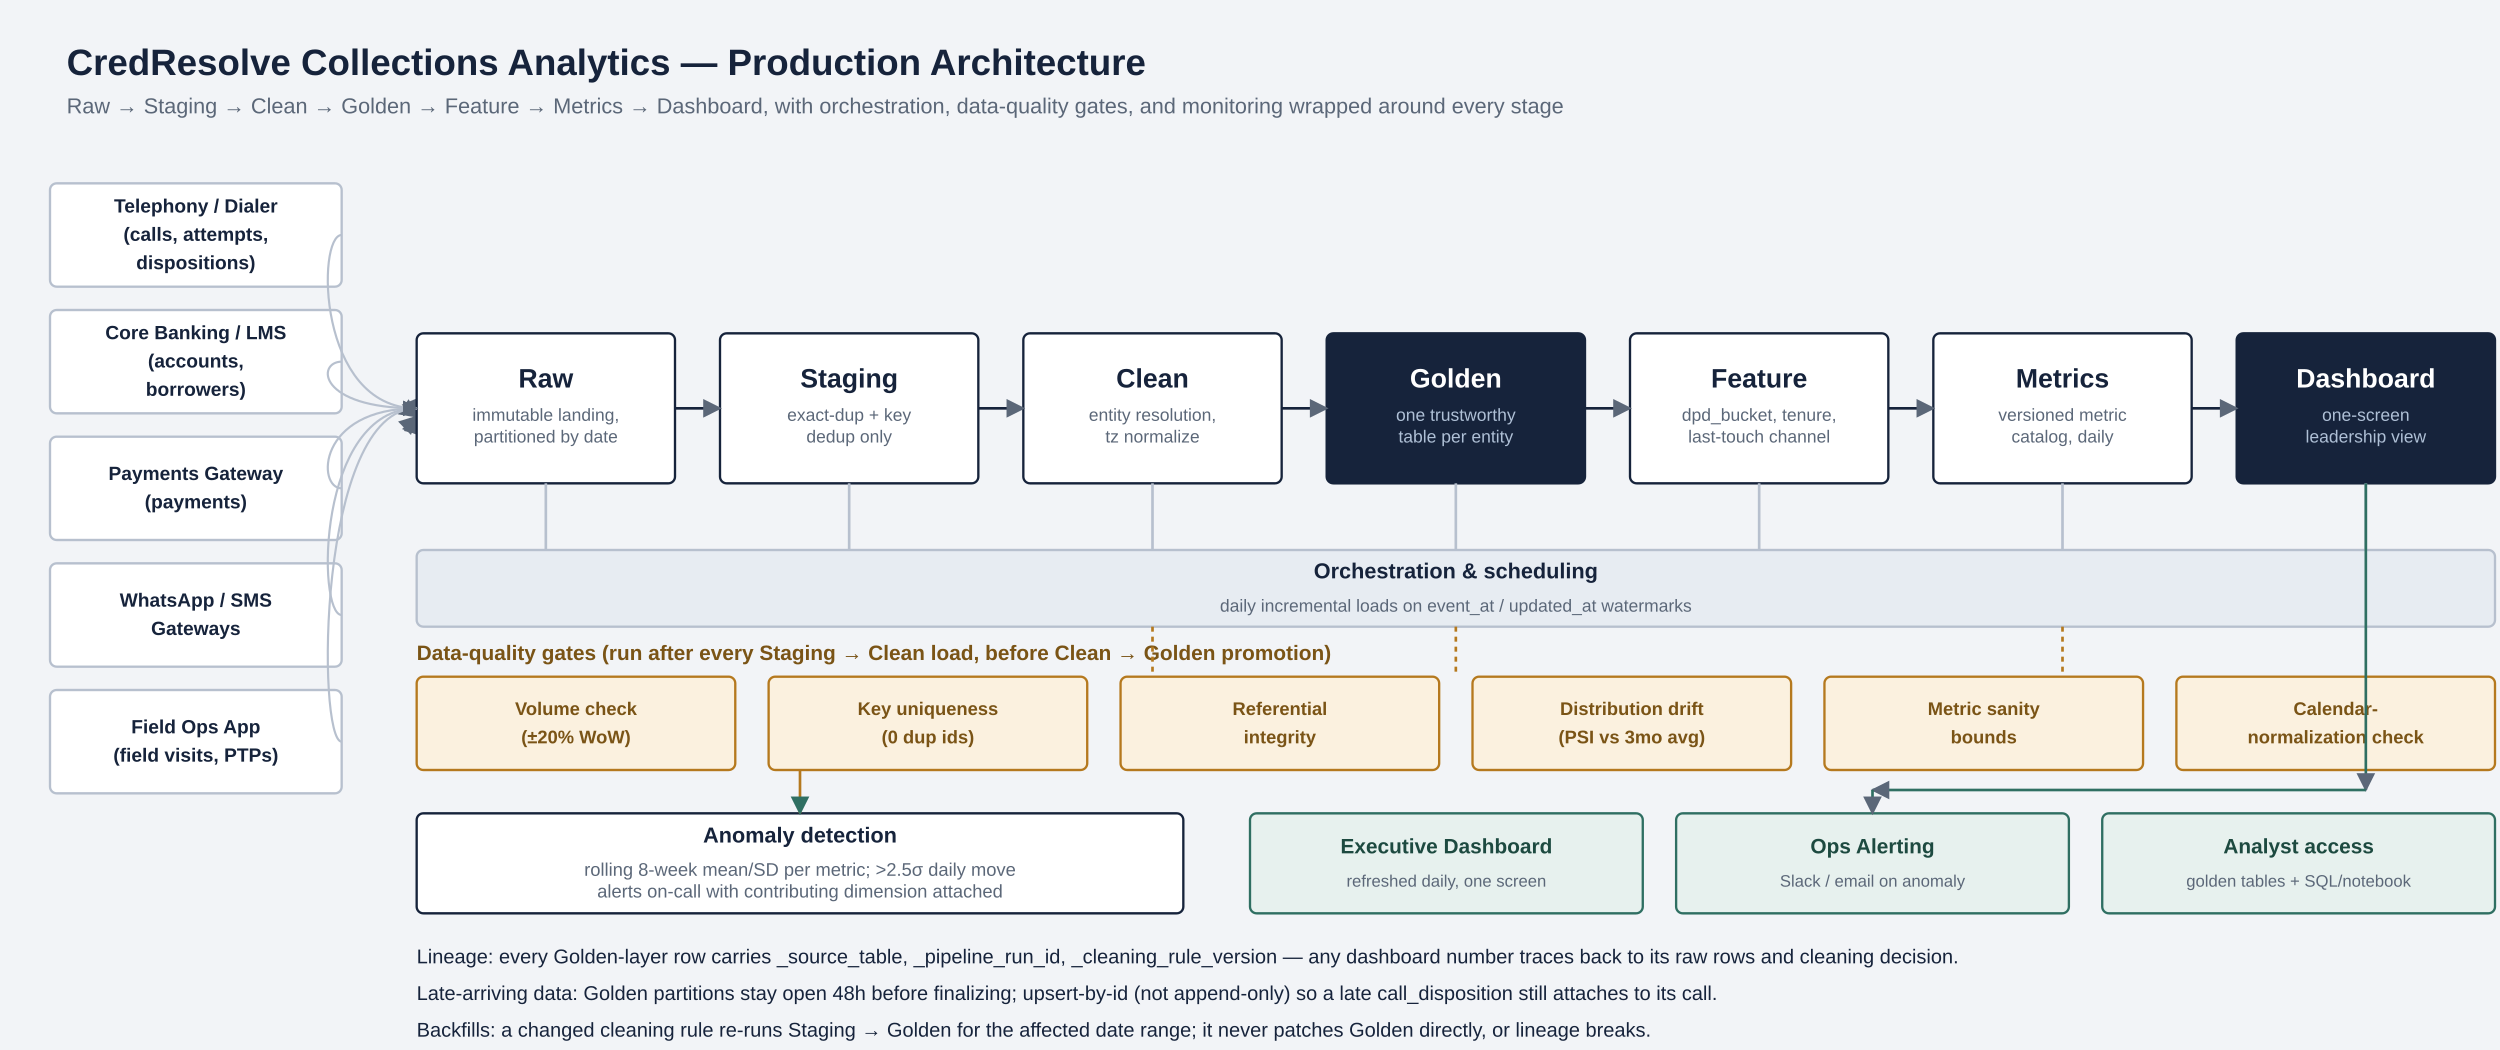
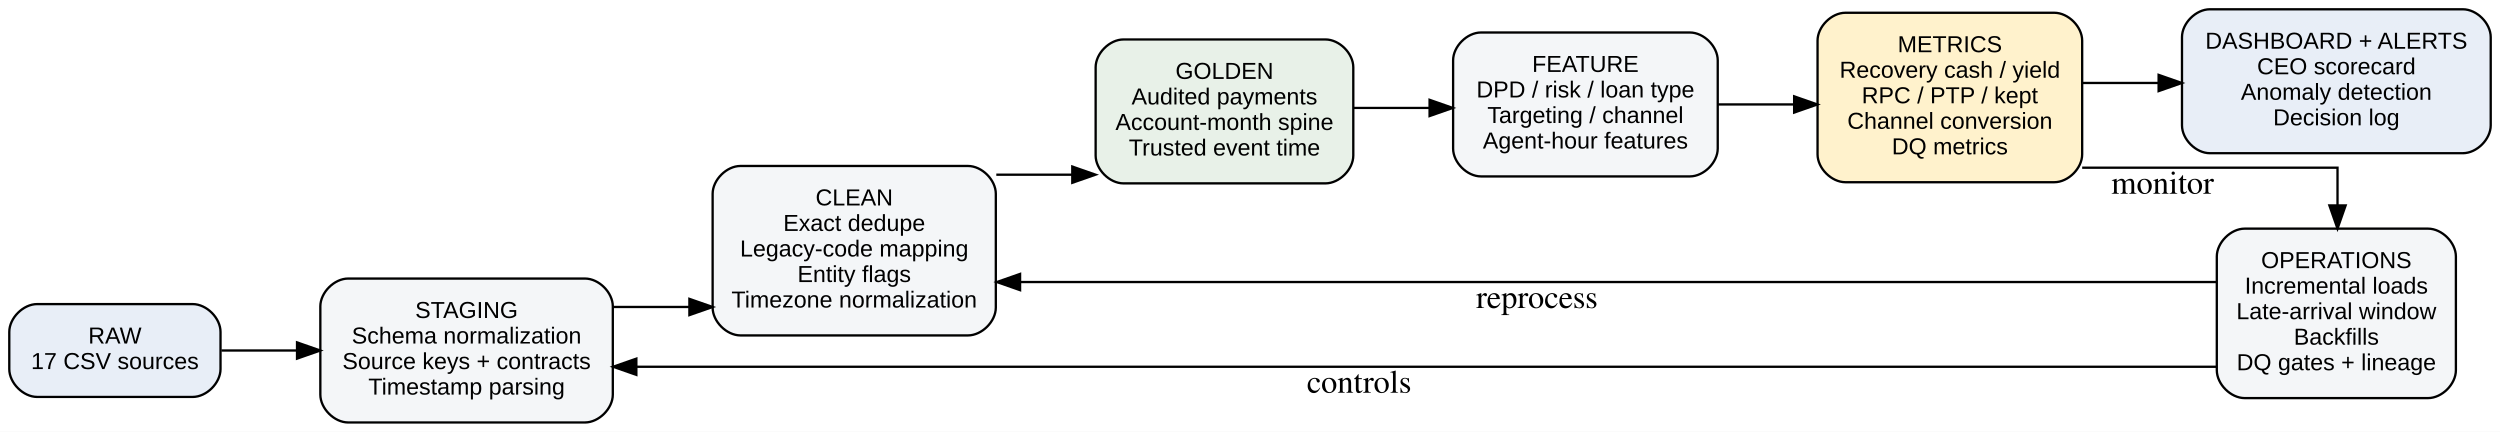
- <svg xmlns="http://www.w3.org/2000/svg" viewBox="0 0 1500 630" font-family="IBM Plex Sans, Arial, sans-serif">
-   <defs>
-     <marker id="arrow" viewBox="0 0 10 10" refX="9" refY="5" markerWidth="7" markerHeight="7" orient="auto-start-reverse">
-       <path d="M0,0 L10,5 L0,10 z" fill="#5B6778" />
-     </marker>
-     <marker id="arrowTeal" viewBox="0 0 10 10" refX="9" refY="5" markerWidth="7" markerHeight="7" orient="auto-start-reverse">
-       <path d="M0,0 L10,5 L0,10 z" fill="#2F6F62" />
-     </marker>
-   </defs>
-   <rect width="1500" height="630" fill="#F2F4F7" />
-   <text x="40" y="45" font-size="22" font-weight="600" fill="#16233B">CredResolve Collections Analytics — Production Architecture</text>
-   <text x="40" y="68" font-size="13" fill="#5B6778">Raw → Staging → Clean → Golden → Feature → Metrics → Dashboard, with orchestration, data-quality gates, and monitoring wrapped around every stage</text>
-   <rect x="30" y="110" width="175" height="62" rx="4" fill="#FFFFFF" stroke="#B7C0CE" stroke-width="1.4" />
-   <text x="117.5" y="127.5" font-size="11.5" font-weight="600" fill="#16233B" text-anchor="middle">Telephony / Dialer</text>
-   <text x="117.5" y="144.5" font-size="11.5" font-weight="600" fill="#16233B" text-anchor="middle">(calls, attempts,</text>
-   <text x="117.5" y="161.5" font-size="11.5" font-weight="600" fill="#16233B" text-anchor="middle">dispositions)</text>
-   <line x1="205" y1="141.0" x2="250" y2="250" stroke="141.0" stroke-width="1.6" marker-end="url(#arrow)" />
-   <rect x="30" y="186" width="175" height="62" rx="4" fill="#FFFFFF" stroke="#B7C0CE" stroke-width="1.4" />
-   <text x="117.5" y="203.5" font-size="11.5" font-weight="600" fill="#16233B" text-anchor="middle">Core Banking / LMS</text>
-   <text x="117.5" y="220.5" font-size="11.5" font-weight="600" fill="#16233B" text-anchor="middle">(accounts,</text>
-   <text x="117.5" y="237.5" font-size="11.5" font-weight="600" fill="#16233B" text-anchor="middle">borrowers)</text>
-   <line x1="205" y1="217.0" x2="250" y2="250" stroke="217.0" stroke-width="1.6" marker-end="url(#arrow)" />
-   <rect x="30" y="262" width="175" height="62" rx="4" fill="#FFFFFF" stroke="#B7C0CE" stroke-width="1.4" />
-   <text x="117.5" y="288.0" font-size="11.5" font-weight="600" fill="#16233B" text-anchor="middle">Payments Gateway</text>
-   <text x="117.5" y="305.0" font-size="11.5" font-weight="600" fill="#16233B" text-anchor="middle">(payments)</text>
-   <line x1="205" y1="293.0" x2="250" y2="250" stroke="293.0" stroke-width="1.6" marker-end="url(#arrow)" />
-   <rect x="30" y="338" width="175" height="62" rx="4" fill="#FFFFFF" stroke="#B7C0CE" stroke-width="1.4" />
-   <text x="117.5" y="364.0" font-size="11.5" font-weight="600" fill="#16233B" text-anchor="middle">WhatsApp / SMS</text>
-   <text x="117.5" y="381.0" font-size="11.5" font-weight="600" fill="#16233B" text-anchor="middle">Gateways</text>
-   <line x1="205" y1="369.0" x2="250" y2="250" stroke="369.0" stroke-width="1.6" marker-end="url(#arrow)" />
-   <rect x="30" y="414" width="175" height="62" rx="4" fill="#FFFFFF" stroke="#B7C0CE" stroke-width="1.4" />
-   <text x="117.5" y="440.0" font-size="11.5" font-weight="600" fill="#16233B" text-anchor="middle">Field Ops App</text>
-   <text x="117.5" y="457.0" font-size="11.5" font-weight="600" fill="#16233B" text-anchor="middle">(field visits, PTPs)</text>
-   <line x1="205" y1="445.0" x2="250" y2="250" stroke="445.0" stroke-width="1.6" marker-end="url(#arrow)" />
-   <rect x="250" y="200" width="155" height="90" rx="4" fill="#FFFFFF" stroke="#16233B" stroke-width="1.4" />
-   <text x="327.5" y="232.5" font-size="16" font-weight="600" fill="#16233B" text-anchor="middle">Raw</text>
-   <text x="327.5" y="252.5" font-size="10.5" fill="#5B6778" text-anchor="middle">immutable landing,</text>
-   <text x="327.5" y="265.5" font-size="10.5" fill="#5B6778" text-anchor="middle">partitioned by date</text>
-   <rect x="432" y="200" width="155" height="90" rx="4" fill="#FFFFFF" stroke="#16233B" stroke-width="1.4" />
-   <text x="509.5" y="232.5" font-size="16" font-weight="600" fill="#16233B" text-anchor="middle">Staging</text>
-   <text x="509.5" y="252.5" font-size="10.5" fill="#5B6778" text-anchor="middle">exact-dup + key</text>
-   <text x="509.5" y="265.5" font-size="10.5" fill="#5B6778" text-anchor="middle">dedup only</text>
-   <line x1="405" y1="245.0" x2="432" y2="245.0" stroke="#16233B" stroke-width="1.6" marker-end="url(#arrow)" />
-   <rect x="614" y="200" width="155" height="90" rx="4" fill="#FFFFFF" stroke="#16233B" stroke-width="1.4" />
-   <text x="691.5" y="232.5" font-size="16" font-weight="600" fill="#16233B" text-anchor="middle">Clean</text>
-   <text x="691.5" y="252.5" font-size="10.5" fill="#5B6778" text-anchor="middle">entity resolution,</text>
-   <text x="691.5" y="265.5" font-size="10.5" fill="#5B6778" text-anchor="middle">tz normalize</text>
-   <line x1="587" y1="245.0" x2="614" y2="245.0" stroke="#16233B" stroke-width="1.6" marker-end="url(#arrow)" />
-   <rect x="796" y="200" width="155" height="90" rx="4" fill="#16233B" stroke="#16233B" stroke-width="1.4" />
-   <text x="873.5" y="232.5" font-size="16" font-weight="600" fill="#FFFFFF" text-anchor="middle">Golden</text>
-   <text x="873.5" y="252.5" font-size="10.5" fill="#AFC0D6" text-anchor="middle">one trustworthy</text>
-   <text x="873.5" y="265.5" font-size="10.5" fill="#AFC0D6" text-anchor="middle">table per entity</text>
-   <line x1="769" y1="245.0" x2="796" y2="245.0" stroke="#16233B" stroke-width="1.6" marker-end="url(#arrow)" />
-   <rect x="978" y="200" width="155" height="90" rx="4" fill="#FFFFFF" stroke="#16233B" stroke-width="1.4" />
-   <text x="1055.5" y="232.5" font-size="16" font-weight="600" fill="#16233B" text-anchor="middle">Feature</text>
-   <text x="1055.5" y="252.5" font-size="10.5" fill="#5B6778" text-anchor="middle">dpd_bucket, tenure,</text>
-   <text x="1055.5" y="265.5" font-size="10.5" fill="#5B6778" text-anchor="middle">last-touch channel</text>
-   <line x1="951" y1="245.0" x2="978" y2="245.0" stroke="#16233B" stroke-width="1.6" marker-end="url(#arrow)" />
-   <rect x="1160" y="200" width="155" height="90" rx="4" fill="#FFFFFF" stroke="#16233B" stroke-width="1.4" />
-   <text x="1237.5" y="232.5" font-size="16" font-weight="600" fill="#16233B" text-anchor="middle">Metrics</text>
-   <text x="1237.5" y="252.5" font-size="10.5" fill="#5B6778" text-anchor="middle">versioned metric</text>
-   <text x="1237.5" y="265.5" font-size="10.5" fill="#5B6778" text-anchor="middle">catalog, daily</text>
-   <line x1="1133" y1="245.0" x2="1160" y2="245.0" stroke="#16233B" stroke-width="1.6" marker-end="url(#arrow)" />
-   <rect x="1342" y="200" width="155" height="90" rx="4" fill="#16233B" stroke="#16233B" stroke-width="1.4" />
-   <text x="1419.5" y="232.5" font-size="16" font-weight="600" fill="#FFFFFF" text-anchor="middle">Dashboard</text>
-   <text x="1419.5" y="252.5" font-size="10.5" fill="#AFC0D6" text-anchor="middle">one-screen</text>
-   <text x="1419.5" y="265.5" font-size="10.5" fill="#AFC0D6" text-anchor="middle">leadership view</text>
-   <line x1="1315" y1="245.0" x2="1342" y2="245.0" stroke="#16233B" stroke-width="1.6" marker-end="url(#arrow)" />
-   <path d="M 205 141.0 C 190 141.0, 190 245.0, 250 245.0" fill="none" stroke="#B7C0CE" stroke-width="1.3" marker-end="url(#arrow)" />
-   <path d="M 205 217.0 C 190 217.0, 190 245.0, 250 245.0" fill="none" stroke="#B7C0CE" stroke-width="1.3" marker-end="url(#arrow)" />
-   <path d="M 205 293.0 C 190 293.0, 190 245.0, 250 245.0" fill="none" stroke="#B7C0CE" stroke-width="1.3" marker-end="url(#arrow)" />
-   <path d="M 205 369.0 C 190 369.0, 190 245.0, 250 245.0" fill="none" stroke="#B7C0CE" stroke-width="1.3" marker-end="url(#arrow)" />
-   <path d="M 205 445.0 C 190 445.0, 190 245.0, 250 245.0" fill="none" stroke="#B7C0CE" stroke-width="1.3" marker-end="url(#arrow)" />
-   <rect x="250" y="330" width="1247" height="46" rx="4" fill="#E7ECF2" stroke="#B7C0CE" stroke-width="1.4" />
-   <text x="873.5" y="347.0" font-size="13" font-weight="600" fill="#16233B" text-anchor="middle">Orchestration &amp; scheduling</text>
-   <text x="873.5" y="367.0" font-size="10.5" fill="#5B6778" text-anchor="middle">daily incremental loads on event_at / updated_at watermarks</text>
-   <line x1="327.5" y1="290" x2="327.5" y2="330" stroke="#B7C0CE" stroke-width="1.6" marker-end="none" />
-   <line x1="509.5" y1="290" x2="509.5" y2="330" stroke="#B7C0CE" stroke-width="1.6" marker-end="none" />
-   <line x1="691.5" y1="290" x2="691.5" y2="330" stroke="#B7C0CE" stroke-width="1.6" marker-end="none" />
-   <line x1="873.5" y1="290" x2="873.5" y2="330" stroke="#B7C0CE" stroke-width="1.6" marker-end="none" />
-   <line x1="1055.5" y1="290" x2="1055.5" y2="330" stroke="#B7C0CE" stroke-width="1.6" marker-end="none" />
-   <line x1="1237.5" y1="290" x2="1237.5" y2="330" stroke="#B7C0CE" stroke-width="1.6" marker-end="none" />
-   <line x1="1419.5" y1="290" x2="1419.5" y2="330" stroke="#B7C0CE" stroke-width="1.6" marker-end="none" />
-   <rect x="250" y="406" width="191.167" height="56" rx="4" fill="#FBF1DF" stroke="#B5791E" stroke-width="1.4" />
-   <text x="345.583" y="429.0" font-size="11" font-weight="600" fill="#7A5416" text-anchor="middle">Volume check</text>
-   <text x="345.583" y="446.0" font-size="11" font-weight="600" fill="#7A5416" text-anchor="middle">(±20% WoW)</text>
-   <rect x="461.167" y="406" width="191.167" height="56" rx="4" fill="#FBF1DF" stroke="#B5791E" stroke-width="1.4" />
-   <text x="556.75" y="429.0" font-size="11" font-weight="600" fill="#7A5416" text-anchor="middle">Key uniqueness</text>
-   <text x="556.75" y="446.0" font-size="11" font-weight="600" fill="#7A5416" text-anchor="middle">(0 dup ids)</text>
-   <rect x="672.333" y="406" width="191.167" height="56" rx="4" fill="#FBF1DF" stroke="#B5791E" stroke-width="1.4" />
-   <text x="767.917" y="429.0" font-size="11" font-weight="600" fill="#7A5416" text-anchor="middle">Referential</text>
-   <text x="767.917" y="446.0" font-size="11" font-weight="600" fill="#7A5416" text-anchor="middle">integrity</text>
-   <rect x="883.5" y="406" width="191.167" height="56" rx="4" fill="#FBF1DF" stroke="#B5791E" stroke-width="1.4" />
-   <text x="979.083" y="429.0" font-size="11" font-weight="600" fill="#7A5416" text-anchor="middle">Distribution drift</text>
-   <text x="979.083" y="446.0" font-size="11" font-weight="600" fill="#7A5416" text-anchor="middle">(PSI vs 3mo avg)</text>
-   <rect x="1094.667" y="406" width="191.167" height="56" rx="4" fill="#FBF1DF" stroke="#B5791E" stroke-width="1.4" />
-   <text x="1190.25" y="429.0" font-size="11" font-weight="600" fill="#7A5416" text-anchor="middle">Metric sanity</text>
-   <text x="1190.25" y="446.0" font-size="11" font-weight="600" fill="#7A5416" text-anchor="middle">bounds</text>
-   <rect x="1305.833" y="406" width="191.167" height="56" rx="4" fill="#FBF1DF" stroke="#B5791E" stroke-width="1.4" />
-   <text x="1401.417" y="429.0" font-size="11" font-weight="600" fill="#7A5416" text-anchor="middle">Calendar-</text>
-   <text x="1401.417" y="446.0" font-size="11" font-weight="600" fill="#7A5416" text-anchor="middle">normalization check</text>
-   <text x="250" y="396" font-size="12.5" fill="#7A5416" text-anchor="start" font-weight="600">Data-quality gates (run after every Staging → Clean load, before Clean → Golden promotion)</text>
-   <line x1="691.5" y1="376" x2="691.5" y2="406" stroke="#B5791E" stroke-width="1.6" marker-end="none" stroke-dasharray="3,3" />
-   <line x1="873.5" y1="376" x2="873.5" y2="406" stroke="#B5791E" stroke-width="1.6" marker-end="none" stroke-dasharray="3,3" />
-   <line x1="1237.5" y1="376" x2="1237.5" y2="406" stroke="#B5791E" stroke-width="1.6" marker-end="none" stroke-dasharray="3,3" />
-   <rect x="250" y="488" width="460" height="60" rx="4" fill="#FFFFFF" stroke="#16233B" stroke-width="1.4" />
-   <text x="480.0" y="505.5" font-size="13" font-weight="600" fill="#16233B" text-anchor="middle">Anomaly detection</text>
-   <text x="480.0" y="525.5" font-size="11" fill="#5B6778" text-anchor="middle">rolling 8-week mean/SD per metric; &gt;2.5σ daily move</text>
-   <text x="480.0" y="538.5" font-size="11" fill="#5B6778" text-anchor="middle">alerts on-call with contributing dimension attached</text>
-   <line x1="480" y1="462" x2="480" y2="488" stroke="#B5791E" stroke-width="1.6" marker-end="url(#arrowTeal)" />
-   <rect x="750.0" y="488" width="235.667" height="60" rx="4" fill="#E7F1EE" stroke="#2F6F62" stroke-width="1.4" />
-   <text x="867.833" y="512.0" font-size="12.5" font-weight="600" fill="#1D4A40" text-anchor="middle">Executive Dashboard</text>
-   <text x="867.833" y="532.0" font-size="10" fill="#5B6778" text-anchor="middle">refreshed daily, one screen</text>
-   <rect x="1005.667" y="488" width="235.667" height="60" rx="4" fill="#E7F1EE" stroke="#2F6F62" stroke-width="1.4" />
-   <text x="1123.5" y="512.0" font-size="12.5" font-weight="600" fill="#1D4A40" text-anchor="middle">Ops Alerting</text>
-   <text x="1123.5" y="532.0" font-size="10" fill="#5B6778" text-anchor="middle">Slack / email on anomaly</text>
-   <rect x="1261.333" y="488" width="235.667" height="60" rx="4" fill="#E7F1EE" stroke="#2F6F62" stroke-width="1.4" />
-   <text x="1379.167" y="512.0" font-size="12.5" font-weight="600" fill="#1D4A40" text-anchor="middle">Analyst access</text>
-   <text x="1379.167" y="532.0" font-size="10" fill="#5B6778" text-anchor="middle">golden tables + SQL/notebook</text>
-   <line x1="1419.5" y1="290" x2="1419.5" y2="474" stroke="#2F6F62" stroke-width="1.6" marker-end="url(#arrow)" />
-   <line x1="1419.5" y1="474" x2="1123.5" y2="474" stroke="#2F6F62" stroke-width="1.6" marker-end="url(#arrow)" />
-   <line x1="1123.5" y1="474" x2="1123.5" y2="488" stroke="#2F6F62" stroke-width="1.6" marker-end="url(#arrow)" />
-   <text x="250" y="578" font-size="12" fill="#16233B" text-anchor="start" font-weight="400">Lineage: every Golden-layer row carries _source_table, _pipeline_run_id, _cleaning_rule_version — any dashboard number traces back to its raw rows and cleaning decision.</text>
-   <text x="250" y="600" font-size="12" fill="#16233B" text-anchor="start" font-weight="400">Late-arriving data: Golden partitions stay open 48h before finalizing; upsert-by-id (not append-only) so a late call_disposition still attaches to its call.</text>
-   <text x="250" y="622" font-size="12" fill="#16233B" text-anchor="start" font-weight="400">Backfills: a changed cleaning rule re-runs Staging → Golden for the affected date range; it never patches Golden directly, or lineage breaks.</text>
+ <svg xmlns="http://www.w3.org/2000/svg" width="1077pt" height="186pt" viewBox="0.00 0.00 1077.00 186.00">
+   <g id="graph0" class="graph" transform="scale(1 1) rotate(0) translate(4 182)">
+     <polygon fill="white" stroke="transparent" points="-4,4 -4,-182 1073,-182 1073,4 -4,4" />
+     <g id="node1" class="node">
+       <path fill="#e8eef7" stroke="black" d="M79,-51C79,-51 12,-51 12,-51 6,-51 0,-45 0,-39 0,-39 0,-23 0,-23 0,-17 6,-11 12,-11 12,-11 79,-11 79,-11 85,-11 91,-17 91,-23 91,-23 91,-39 91,-39 91,-45 85,-51 79,-51" />
+       <text text-anchor="middle" x="45.5" y="-34" font-family="Arial" font-size="10.00">RAW</text>
+       <text text-anchor="middle" x="45.5" y="-23" font-family="Arial" font-size="10.00">17 CSV sources</text>
+     </g>
+     <g id="node2" class="node">
+       <path fill="#f4f6f8" stroke="black" d="M248,-62C248,-62 146,-62 146,-62 140,-62 134,-56 134,-50 134,-50 134,-12 134,-12 134,-6 140,0 146,0 146,0 248,0 248,0 254,0 260,-6 260,-12 260,-12 260,-50 260,-50 260,-56 254,-62 248,-62" />
+       <text text-anchor="middle" x="197" y="-45" font-family="Arial" font-size="10.00">STAGING</text>
+       <text text-anchor="middle" x="197" y="-34" font-family="Arial" font-size="10.00">Schema normalization</text>
+       <text text-anchor="middle" x="197" y="-23" font-family="Arial" font-size="10.00">Source keys + contracts</text>
+       <text text-anchor="middle" x="197" y="-12" font-family="Arial" font-size="10.00">Timestamp parsing</text>
+     </g>
+     <g id="edge1" class="edge">
+       <path fill="none" stroke="black" d="M91.37,-31C91.37,-31 123.96,-31 123.96,-31" />
+       <polygon fill="black" stroke="black" points="123.96,-34.5 133.96,-31 123.96,-27.5 123.96,-34.5" />
+     </g>
+     <g id="node3" class="node">
+       <path fill="#f4f6f8" stroke="black" d="M413,-110.5C413,-110.5 315,-110.5 315,-110.5 309,-110.5 303,-104.5 303,-98.5 303,-98.5 303,-49.5 303,-49.5 303,-43.5 309,-37.5 315,-37.5 315,-37.5 413,-37.5 413,-37.5 419,-37.5 425,-43.5 425,-49.5 425,-49.5 425,-98.5 425,-98.5 425,-104.5 419,-110.5 413,-110.5" />
+       <text text-anchor="middle" x="364" y="-93.5" font-family="Arial" font-size="10.00">CLEAN</text>
+       <text text-anchor="middle" x="364" y="-82.5" font-family="Arial" font-size="10.00">Exact dedupe</text>
+       <text text-anchor="middle" x="364" y="-71.5" font-family="Arial" font-size="10.00">Legacy-code mapping</text>
+       <text text-anchor="middle" x="364" y="-60.5" font-family="Arial" font-size="10.00">Entity flags</text>
+       <text text-anchor="middle" x="364" y="-49.5" font-family="Arial" font-size="10.00">Timezone normalization</text>
+     </g>
+     <g id="edge2" class="edge">
+       <path fill="none" stroke="black" d="M260.14,-49.75C260.14,-49.75 292.99,-49.75 292.99,-49.75" />
+       <polygon fill="black" stroke="black" points="292.99,-53.25 302.99,-49.75 292.99,-46.25 292.99,-53.25" />
+     </g>
+     <g id="node4" class="node">
+       <path fill="#e8f1e8" stroke="black" d="M567,-165C567,-165 480,-165 480,-165 474,-165 468,-159 468,-153 468,-153 468,-115 468,-115 468,-109 474,-103 480,-103 480,-103 567,-103 567,-103 573,-103 579,-109 579,-115 579,-115 579,-153 579,-153 579,-159 573,-165 567,-165" />
+       <text text-anchor="middle" x="523.5" y="-148" font-family="Arial" font-size="10.00">GOLDEN</text>
+       <text text-anchor="middle" x="523.5" y="-137" font-family="Arial" font-size="10.00">Audited payments</text>
+       <text text-anchor="middle" x="523.5" y="-126" font-family="Arial" font-size="10.00">Account-month spine</text>
+       <text text-anchor="middle" x="523.5" y="-115" font-family="Arial" font-size="10.00">Trusted event time</text>
+     </g>
+     <g id="edge3" class="edge">
+       <path fill="none" stroke="black" d="M425.21,-106.75C425.21,-106.75 457.94,-106.75 457.94,-106.75" />
+       <polygon fill="black" stroke="black" points="457.94,-110.25 467.94,-106.75 457.94,-103.25 457.94,-110.25" />
+     </g>
+     <g id="node5" class="node">
+       <path fill="#f4f6f8" stroke="black" d="M724,-168C724,-168 634,-168 634,-168 628,-168 622,-162 622,-156 622,-156 622,-118 622,-118 622,-112 628,-106 634,-106 634,-106 724,-106 724,-106 730,-106 736,-112 736,-118 736,-118 736,-156 736,-156 736,-162 730,-168 724,-168" />
+       <text text-anchor="middle" x="679" y="-151" font-family="Arial" font-size="10.00">FEATURE</text>
+       <text text-anchor="middle" x="679" y="-140" font-family="Arial" font-size="10.00">DPD / risk / loan type</text>
+       <text text-anchor="middle" x="679" y="-129" font-family="Arial" font-size="10.00">Targeting / channel</text>
+       <text text-anchor="middle" x="679" y="-118" font-family="Arial" font-size="10.00">Agent-hour features</text>
+     </g>
+     <g id="edge4" class="edge">
+       <path fill="none" stroke="black" d="M579.2,-135.5C579.2,-135.5 611.86,-135.5 611.86,-135.5" />
+       <polygon fill="black" stroke="black" points="611.86,-139 621.86,-135.5 611.86,-132 611.86,-139" />
+     </g>
+     <g id="node6" class="node">
+       <path fill="#fff2cc" stroke="black" d="M881,-176.5C881,-176.5 791,-176.5 791,-176.5 785,-176.5 779,-170.5 779,-164.5 779,-164.5 779,-115.5 779,-115.5 779,-109.5 785,-103.5 791,-103.5 791,-103.5 881,-103.5 881,-103.5 887,-103.5 893,-109.5 893,-115.5 893,-115.5 893,-164.5 893,-164.5 893,-170.5 887,-176.5 881,-176.5" />
+       <text text-anchor="middle" x="836" y="-159.5" font-family="Arial" font-size="10.00">METRICS</text>
+       <text text-anchor="middle" x="836" y="-148.5" font-family="Arial" font-size="10.00">Recovery cash / yield</text>
+       <text text-anchor="middle" x="836" y="-137.5" font-family="Arial" font-size="10.00">RPC / PTP / kept</text>
+       <text text-anchor="middle" x="836" y="-126.5" font-family="Arial" font-size="10.00">Channel conversion</text>
+       <text text-anchor="middle" x="836" y="-115.5" font-family="Arial" font-size="10.00">DQ metrics</text>
+     </g>
+     <g id="edge5" class="edge">
+       <path fill="none" stroke="black" d="M736.12,-137C736.12,-137 768.92,-137 768.92,-137" />
+       <polygon fill="black" stroke="black" points="768.92,-140.5 778.92,-137 768.92,-133.5 768.92,-140.5" />
+     </g>
+     <g id="node7" class="node">
+       <path fill="#e8eef7" stroke="black" d="M1057,-178C1057,-178 948,-178 948,-178 942,-178 936,-172 936,-166 936,-166 936,-128 936,-128 936,-122 942,-116 948,-116 948,-116 1057,-116 1057,-116 1063,-116 1069,-122 1069,-128 1069,-128 1069,-166 1069,-166 1069,-172 1063,-178 1057,-178" />
+       <text text-anchor="middle" x="1002.5" y="-161" font-family="Arial" font-size="10.00">DASHBOARD + ALERTS</text>
+       <text text-anchor="middle" x="1002.5" y="-150" font-family="Arial" font-size="10.00">CEO scorecard</text>
+       <text text-anchor="middle" x="1002.5" y="-139" font-family="Arial" font-size="10.00">Anomaly detection</text>
+       <text text-anchor="middle" x="1002.5" y="-128" font-family="Arial" font-size="10.00">Decision log</text>
+     </g>
+     <g id="edge6" class="edge">
+       <path fill="none" stroke="black" d="M893.3,-146.25C893.3,-146.25 925.93,-146.25 925.93,-146.25" />
+       <polygon fill="black" stroke="black" points="925.93,-149.75 935.93,-146.25 925.93,-142.75 925.93,-149.75" />
+     </g>
+     <g id="node8" class="node">
+       <path fill="#f4f6f8" stroke="black" d="M1042,-83.5C1042,-83.5 963,-83.5 963,-83.5 957,-83.5 951,-77.5 951,-71.5 951,-71.5 951,-22.5 951,-22.5 951,-16.5 957,-10.5 963,-10.5 963,-10.5 1042,-10.5 1042,-10.5 1048,-10.5 1054,-16.5 1054,-22.5 1054,-22.5 1054,-71.5 1054,-71.5 1054,-77.5 1048,-83.5 1042,-83.5" />
+       <text text-anchor="middle" x="1002.5" y="-66.5" font-family="Arial" font-size="10.00">OPERATIONS</text>
+       <text text-anchor="middle" x="1002.5" y="-55.5" font-family="Arial" font-size="10.00">Incremental loads</text>
+       <text text-anchor="middle" x="1002.5" y="-44.5" font-family="Arial" font-size="10.00">Late-arrival window</text>
+       <text text-anchor="middle" x="1002.5" y="-33.5" font-family="Arial" font-size="10.00">Backfills</text>
+       <text text-anchor="middle" x="1002.5" y="-22.5" font-family="Arial" font-size="10.00">DQ gates + lineage</text>
+     </g>
+     <g id="edge9" class="edge">
+       <path fill="none" stroke="black" d="M893,-109.75C941.38,-109.75 1003,-109.75 1003,-109.75 1003,-109.75 1003,-93.5 1003,-93.5" />
+       <polygon fill="black" stroke="black" points="1006.5,-93.5 1003,-83.5 999.5,-93.5 1006.5,-93.5" />
+       <text text-anchor="middle" x="927.63" y="-98.55" font-family="Times,serif" font-size="14.00">monitor</text>
+     </g>
+     <g id="edge7" class="edge">
+       <path fill="none" stroke="black" d="M950.89,-24C950.89,-24 270.14,-24 270.14,-24" />
+       <polygon fill="black" stroke="black" points="270.14,-20.5 260.14,-24 270.14,-27.5 270.14,-20.5" />
+       <text text-anchor="middle" x="581.52" y="-12.8" font-family="Times,serif" font-size="14.00">controls</text>
+     </g>
+     <g id="edge8" class="edge">
+       <path fill="none" stroke="black" d="M950.79,-60.5C950.79,-60.5 435.45,-60.5 435.45,-60.5" />
+       <polygon fill="black" stroke="black" points="435.45,-57 425.45,-60.5 435.45,-64 435.45,-57" />
+       <text text-anchor="middle" x="658.12" y="-49.3" font-family="Times,serif" font-size="14.00">reprocess</text>
+     </g>
+   </g>
</svg>
